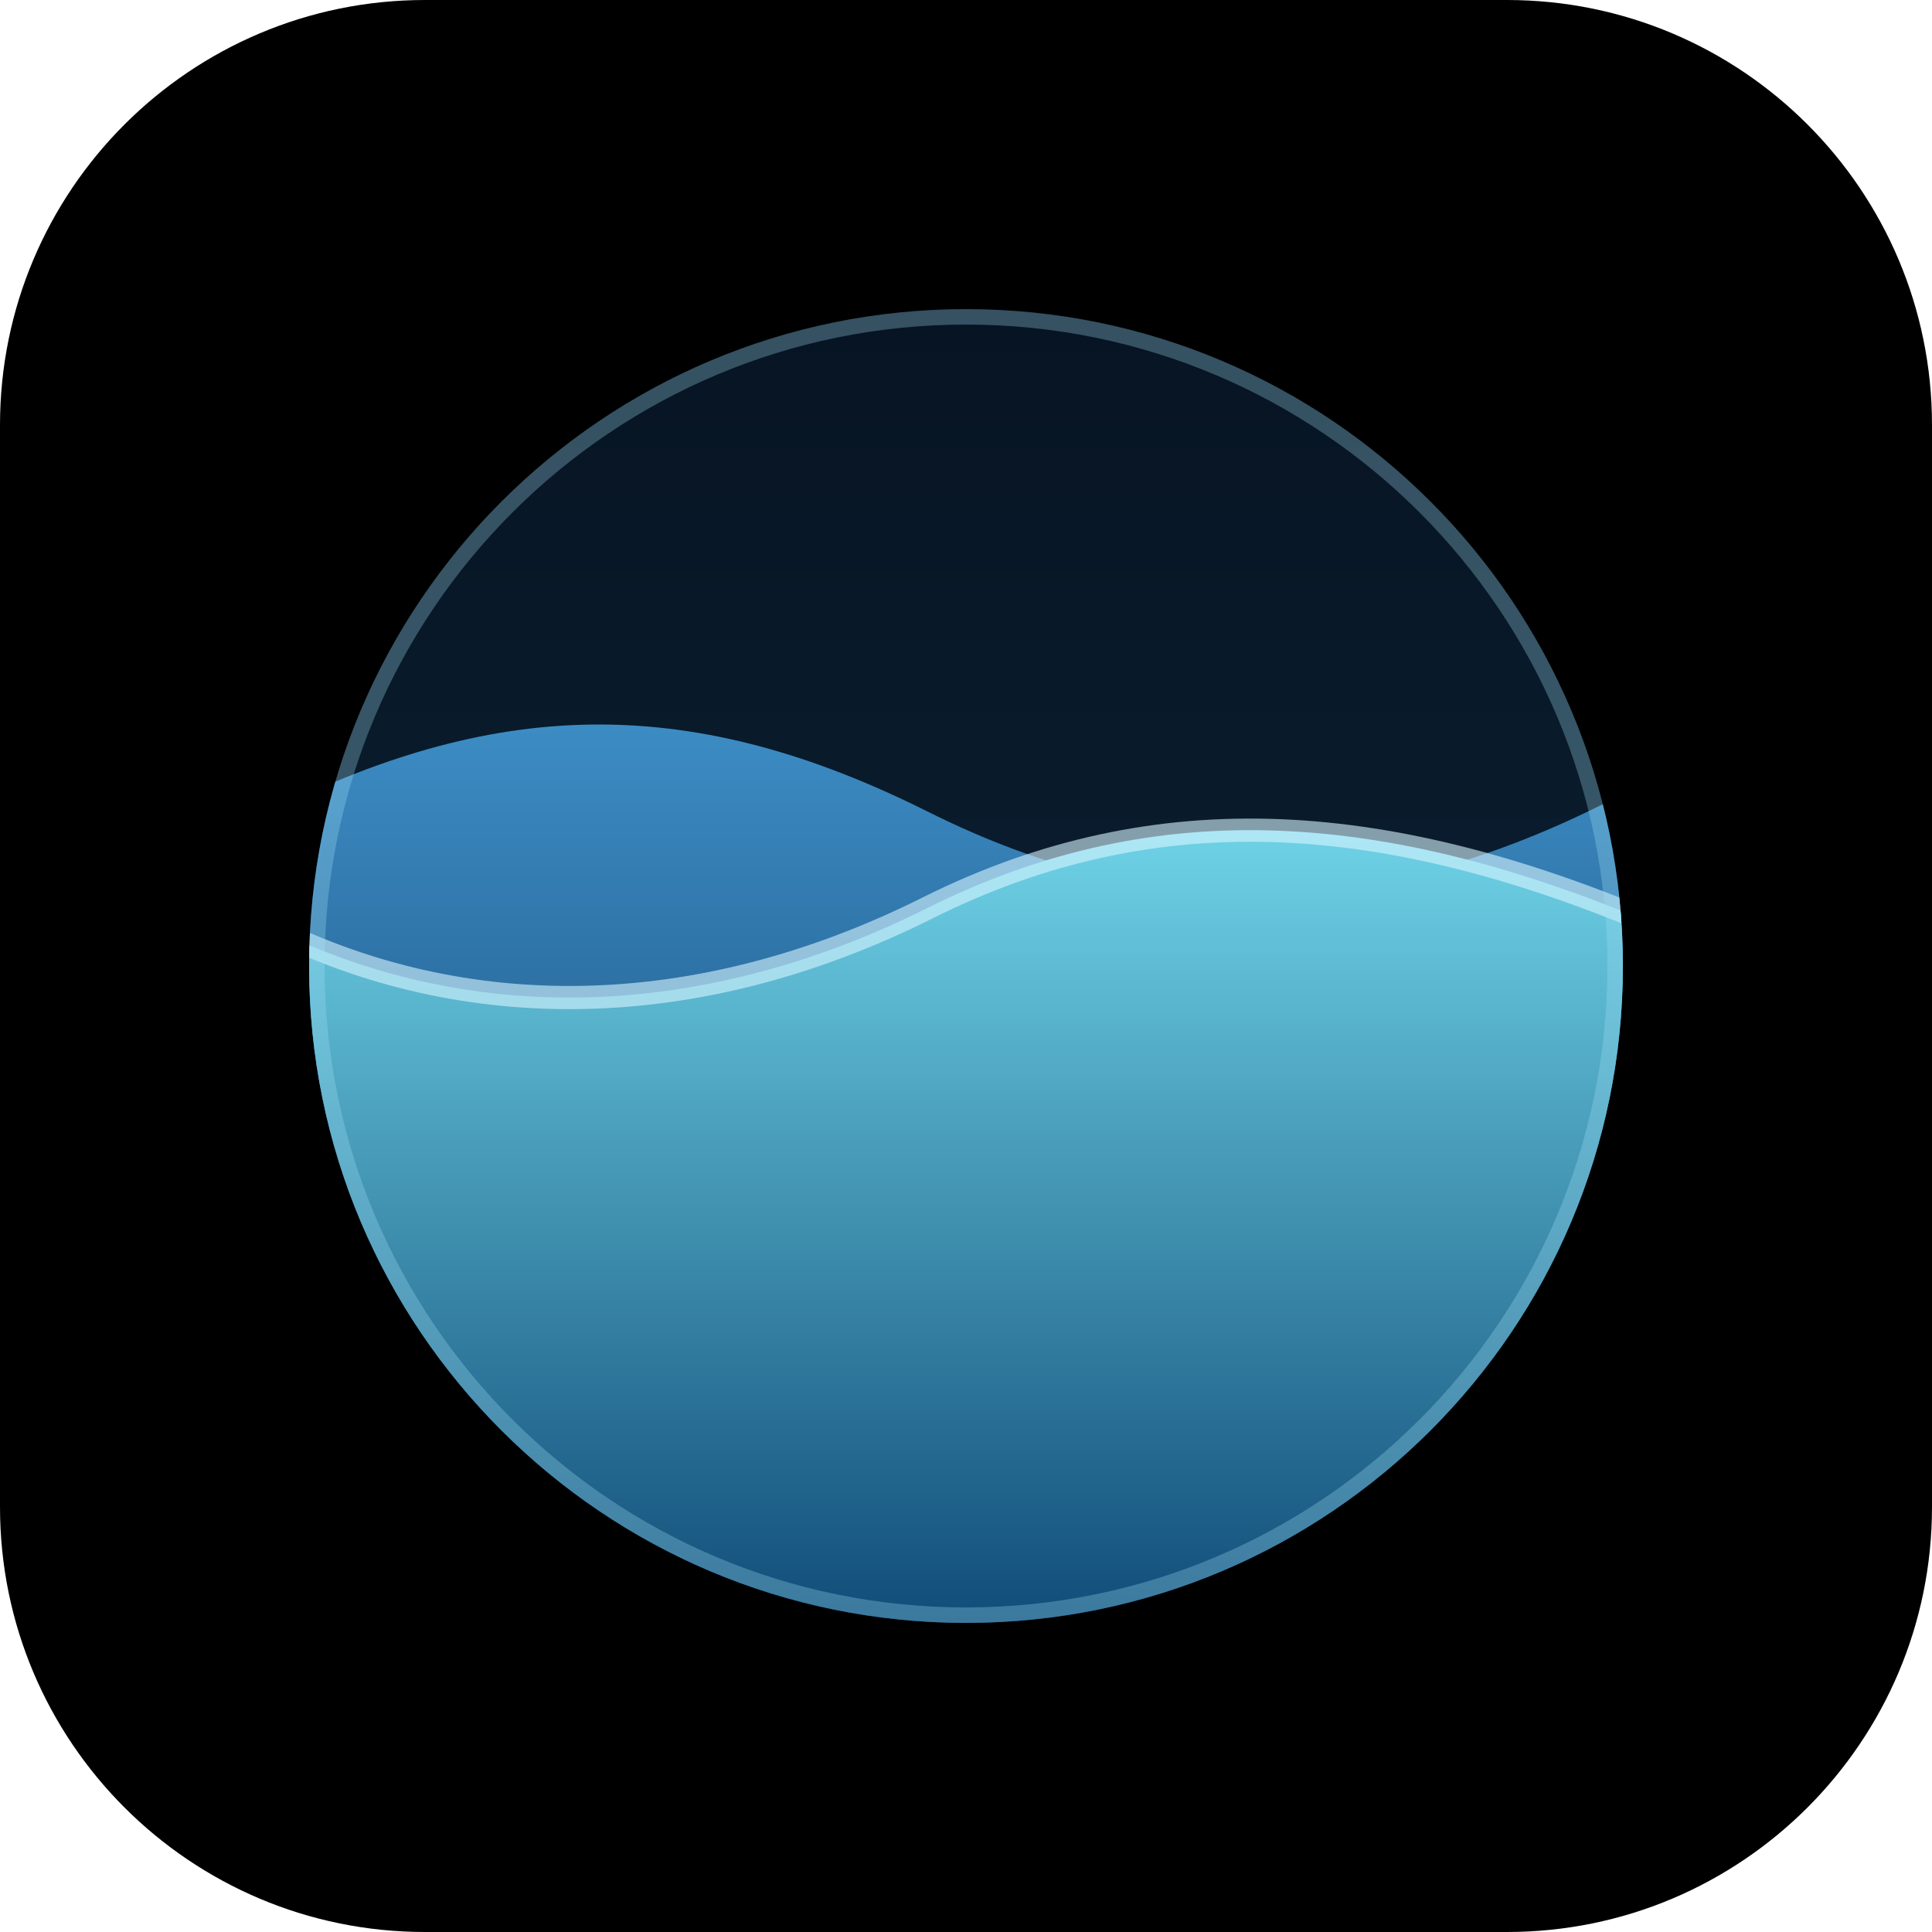
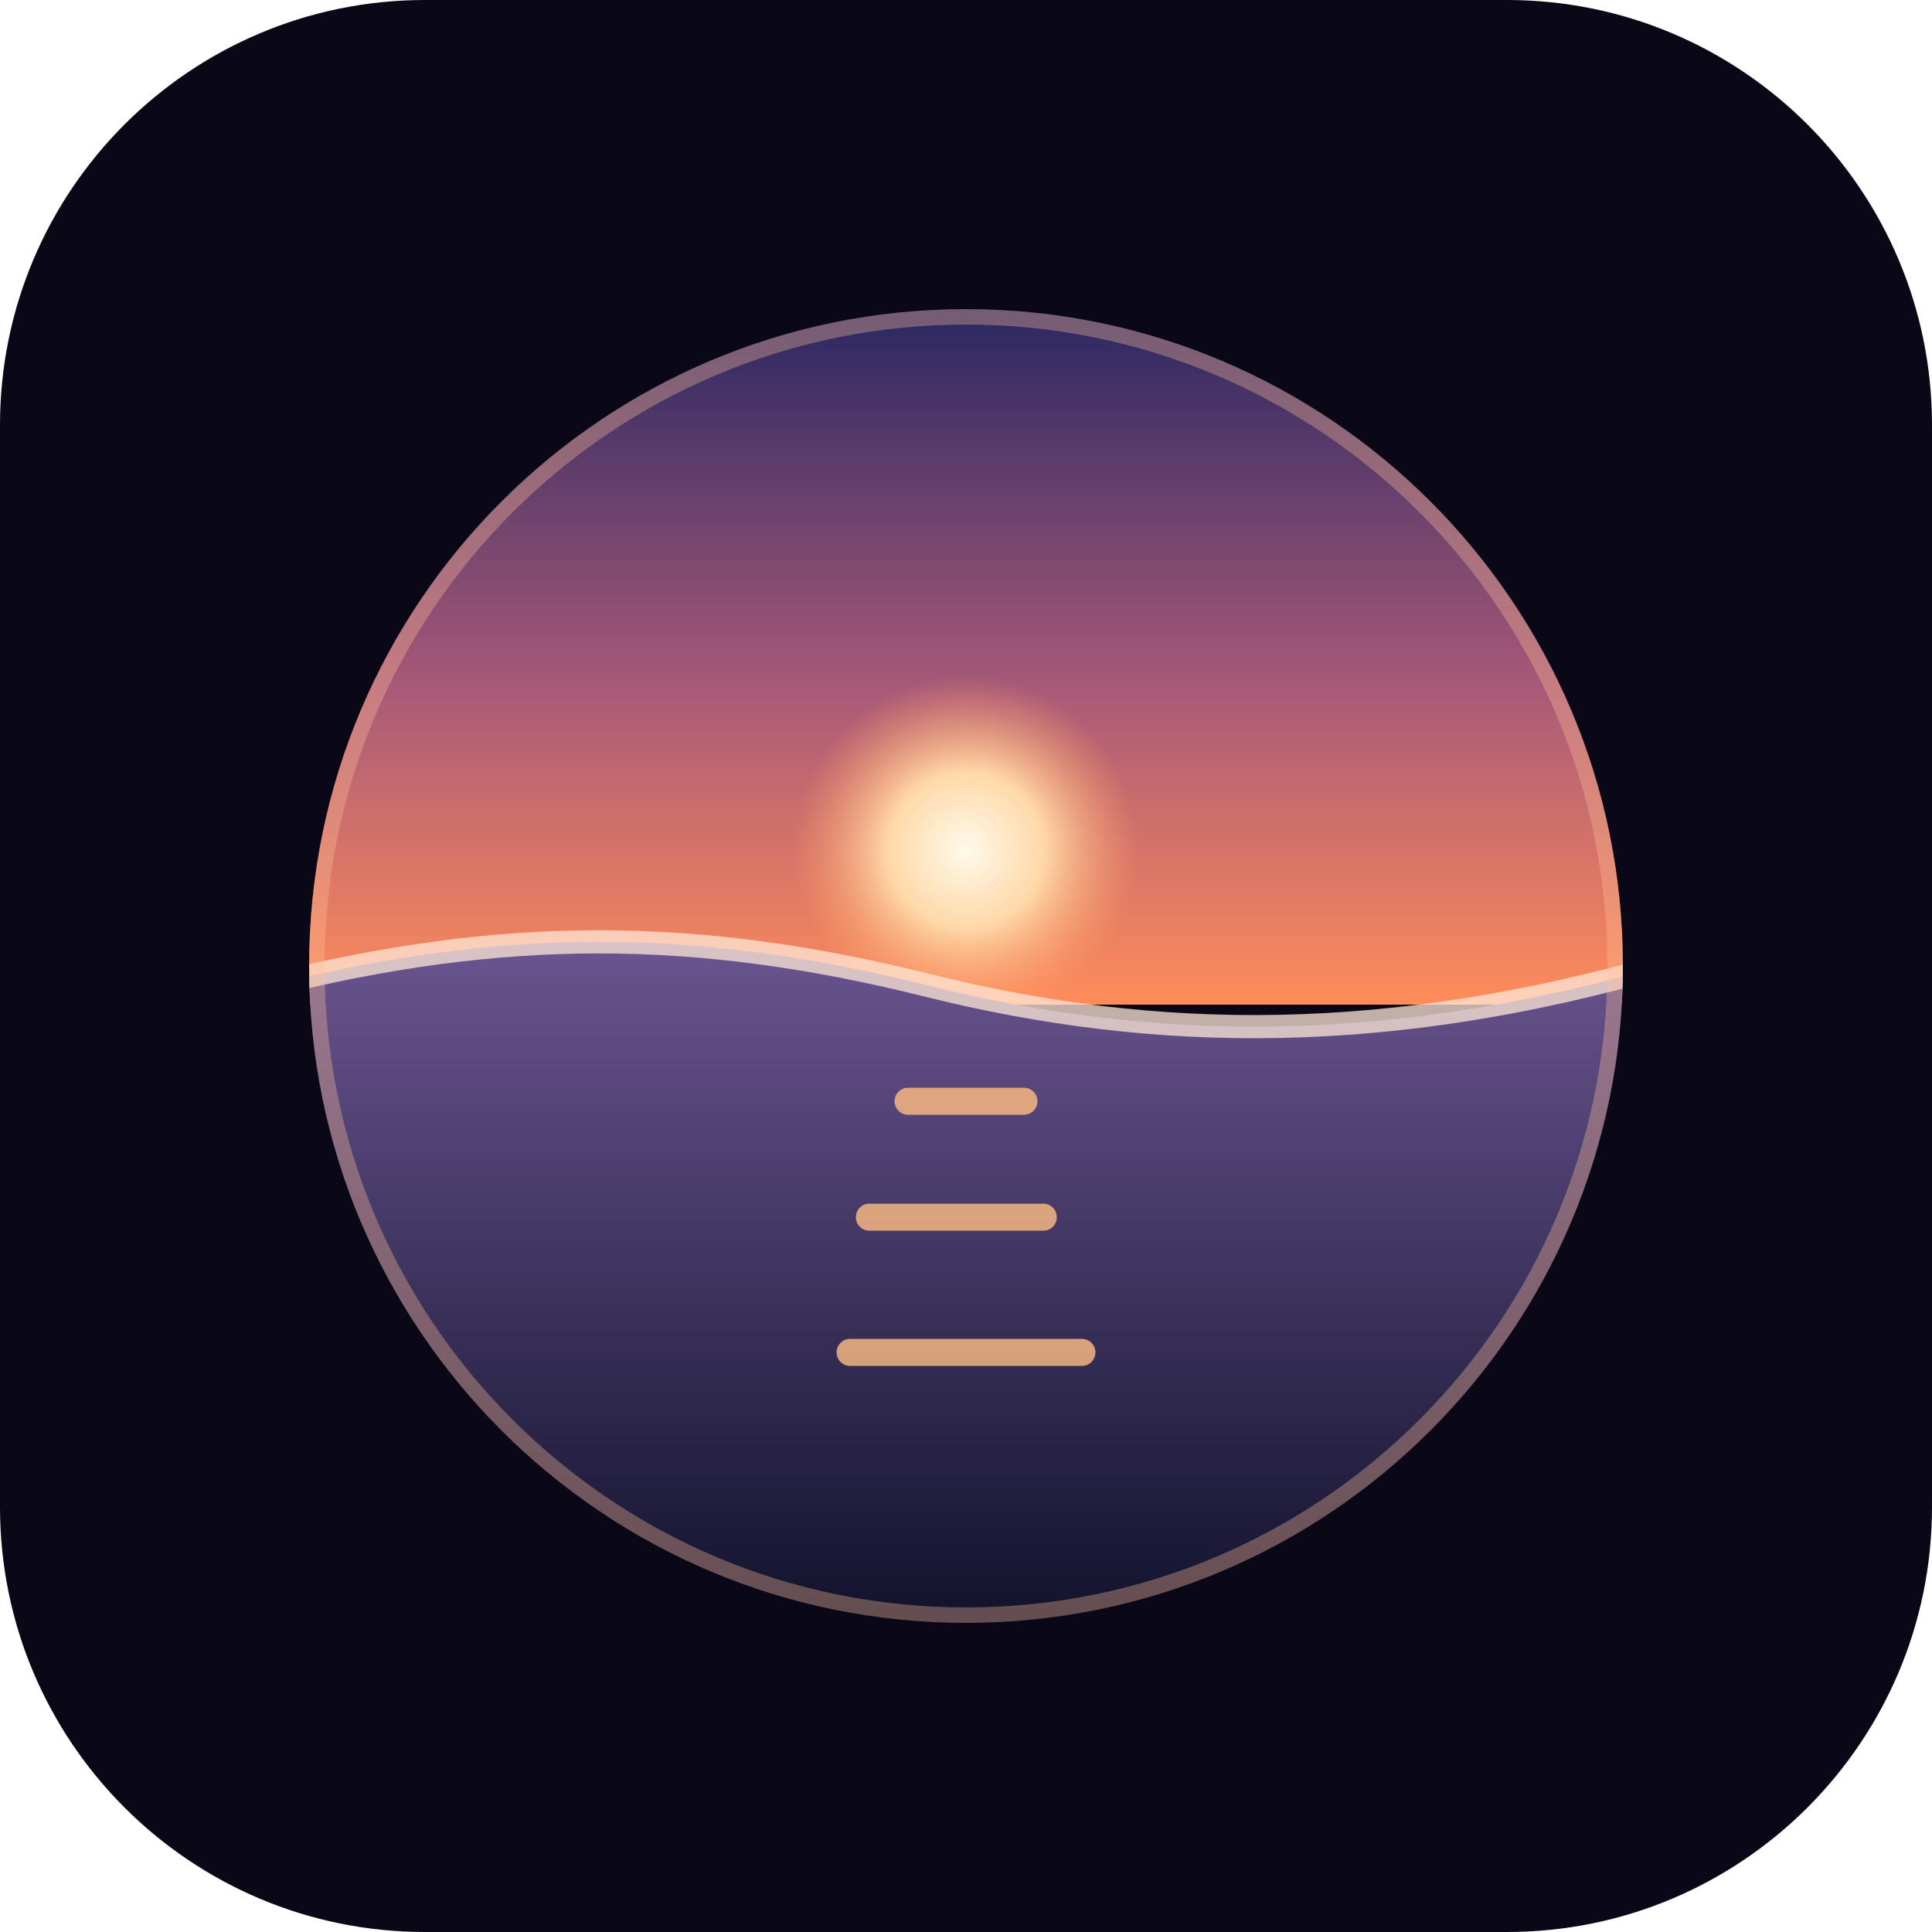
<svg xmlns="http://www.w3.org/2000/svg" viewBox="0 0 100 100">
  <defs>
    <clipPath id="o">
      <circle cx="50" cy="50" r="34" />
    </clipPath>
    <linearGradient id="sky" x1="0" y1="0" x2="0" y2="1">
-       <stop offset="0" stop-color="#071423" />
-       <stop offset="1" stop-color="#0c2639" />
+       <stop offset="0" stop-color="#2a2862" />
+       <stop offset=".55" stop-color="#aa5a78" />
+       <stop offset="1" stop-color="#ff8c5a" />
    </linearGradient>
-     <linearGradient id="w1" x1="0" y1="0" x2="0" y2="1">
-       <stop offset="0" stop-color="#3c8cc4" />
-       <stop offset="1" stop-color="#082d55" />
+     <linearGradient id="sea" x1="0" y1="0" x2="0" y2="1">
+       <stop offset="0" stop-color="#6a5590" />
+       <stop offset="1" stop-color="#0c0e26" />
    </linearGradient>
-     <linearGradient id="w2" x1="0" y1="0" x2="0" y2="1">
-       <stop offset="0" stop-color="#6ed2e6" />
-       <stop offset="1" stop-color="#0c4673" />
-     </linearGradient>
+     <radialGradient id="sun">
+       <stop offset="0" stop-color="#fffaeb" />
+       <stop offset=".45" stop-color="#ffd8a8" />
+       <stop offset="1" stop-color="#ffa064" stop-opacity="0" />
+     </radialGradient>
  </defs>
-   <rect width="100" height="100" rx="22" fill="#000" />
+   <rect width="100" height="100" rx="22" fill="#0a0716" />
  <g clip-path="url(#o)">
-     <rect x="16" y="16" width="68" height="68" fill="url(#sky)" />
-     <path d="M14 42 C 26 36, 36 36, 48 42 S 72 48, 86 40 V86 H14 Z" fill="url(#w1)" />
-     <path d="M14 48 C 24 53, 36 53, 48 47 S 72 42, 86 48 V86 H14 Z" fill="url(#w2)" />
-     <path d="M14 48 C 24 53, 36 53, 48 47 S 72 42, 86 48" fill="none" stroke="#d7f5ff" stroke-opacity=".6" stroke-width="1.2" />
+     <rect x="16" y="16" width="68" height="36" fill="url(#sky)" />
+     <circle cx="50" cy="44" r="9" fill="url(#sun)" />
+     <path d="M14 51 C 26 48, 36 48, 48 51 S 72 54, 86 50 V86 H14 Z" fill="url(#sea)" />
+     <path d="M14 51 C 26 48, 36 48, 48 51 S 72 54, 86 50" fill="none" stroke="#ffe6d7" stroke-opacity=".75" stroke-width="1.2" />
+     <g stroke="#ffbe82" stroke-linecap="round" stroke-width="1.4">
+       <path d="M47 57h6M45 63h9M44 70h12" stroke-opacity=".8" />
+     </g>
  </g>
-   <circle cx="50" cy="50" r="33.6" fill="none" stroke="#a0e1f5" stroke-opacity=".3" stroke-width=".8" />
+   <circle cx="50" cy="50" r="33.6" fill="none" stroke="#ffbe96" stroke-opacity=".35" stroke-width=".8" />
</svg>
